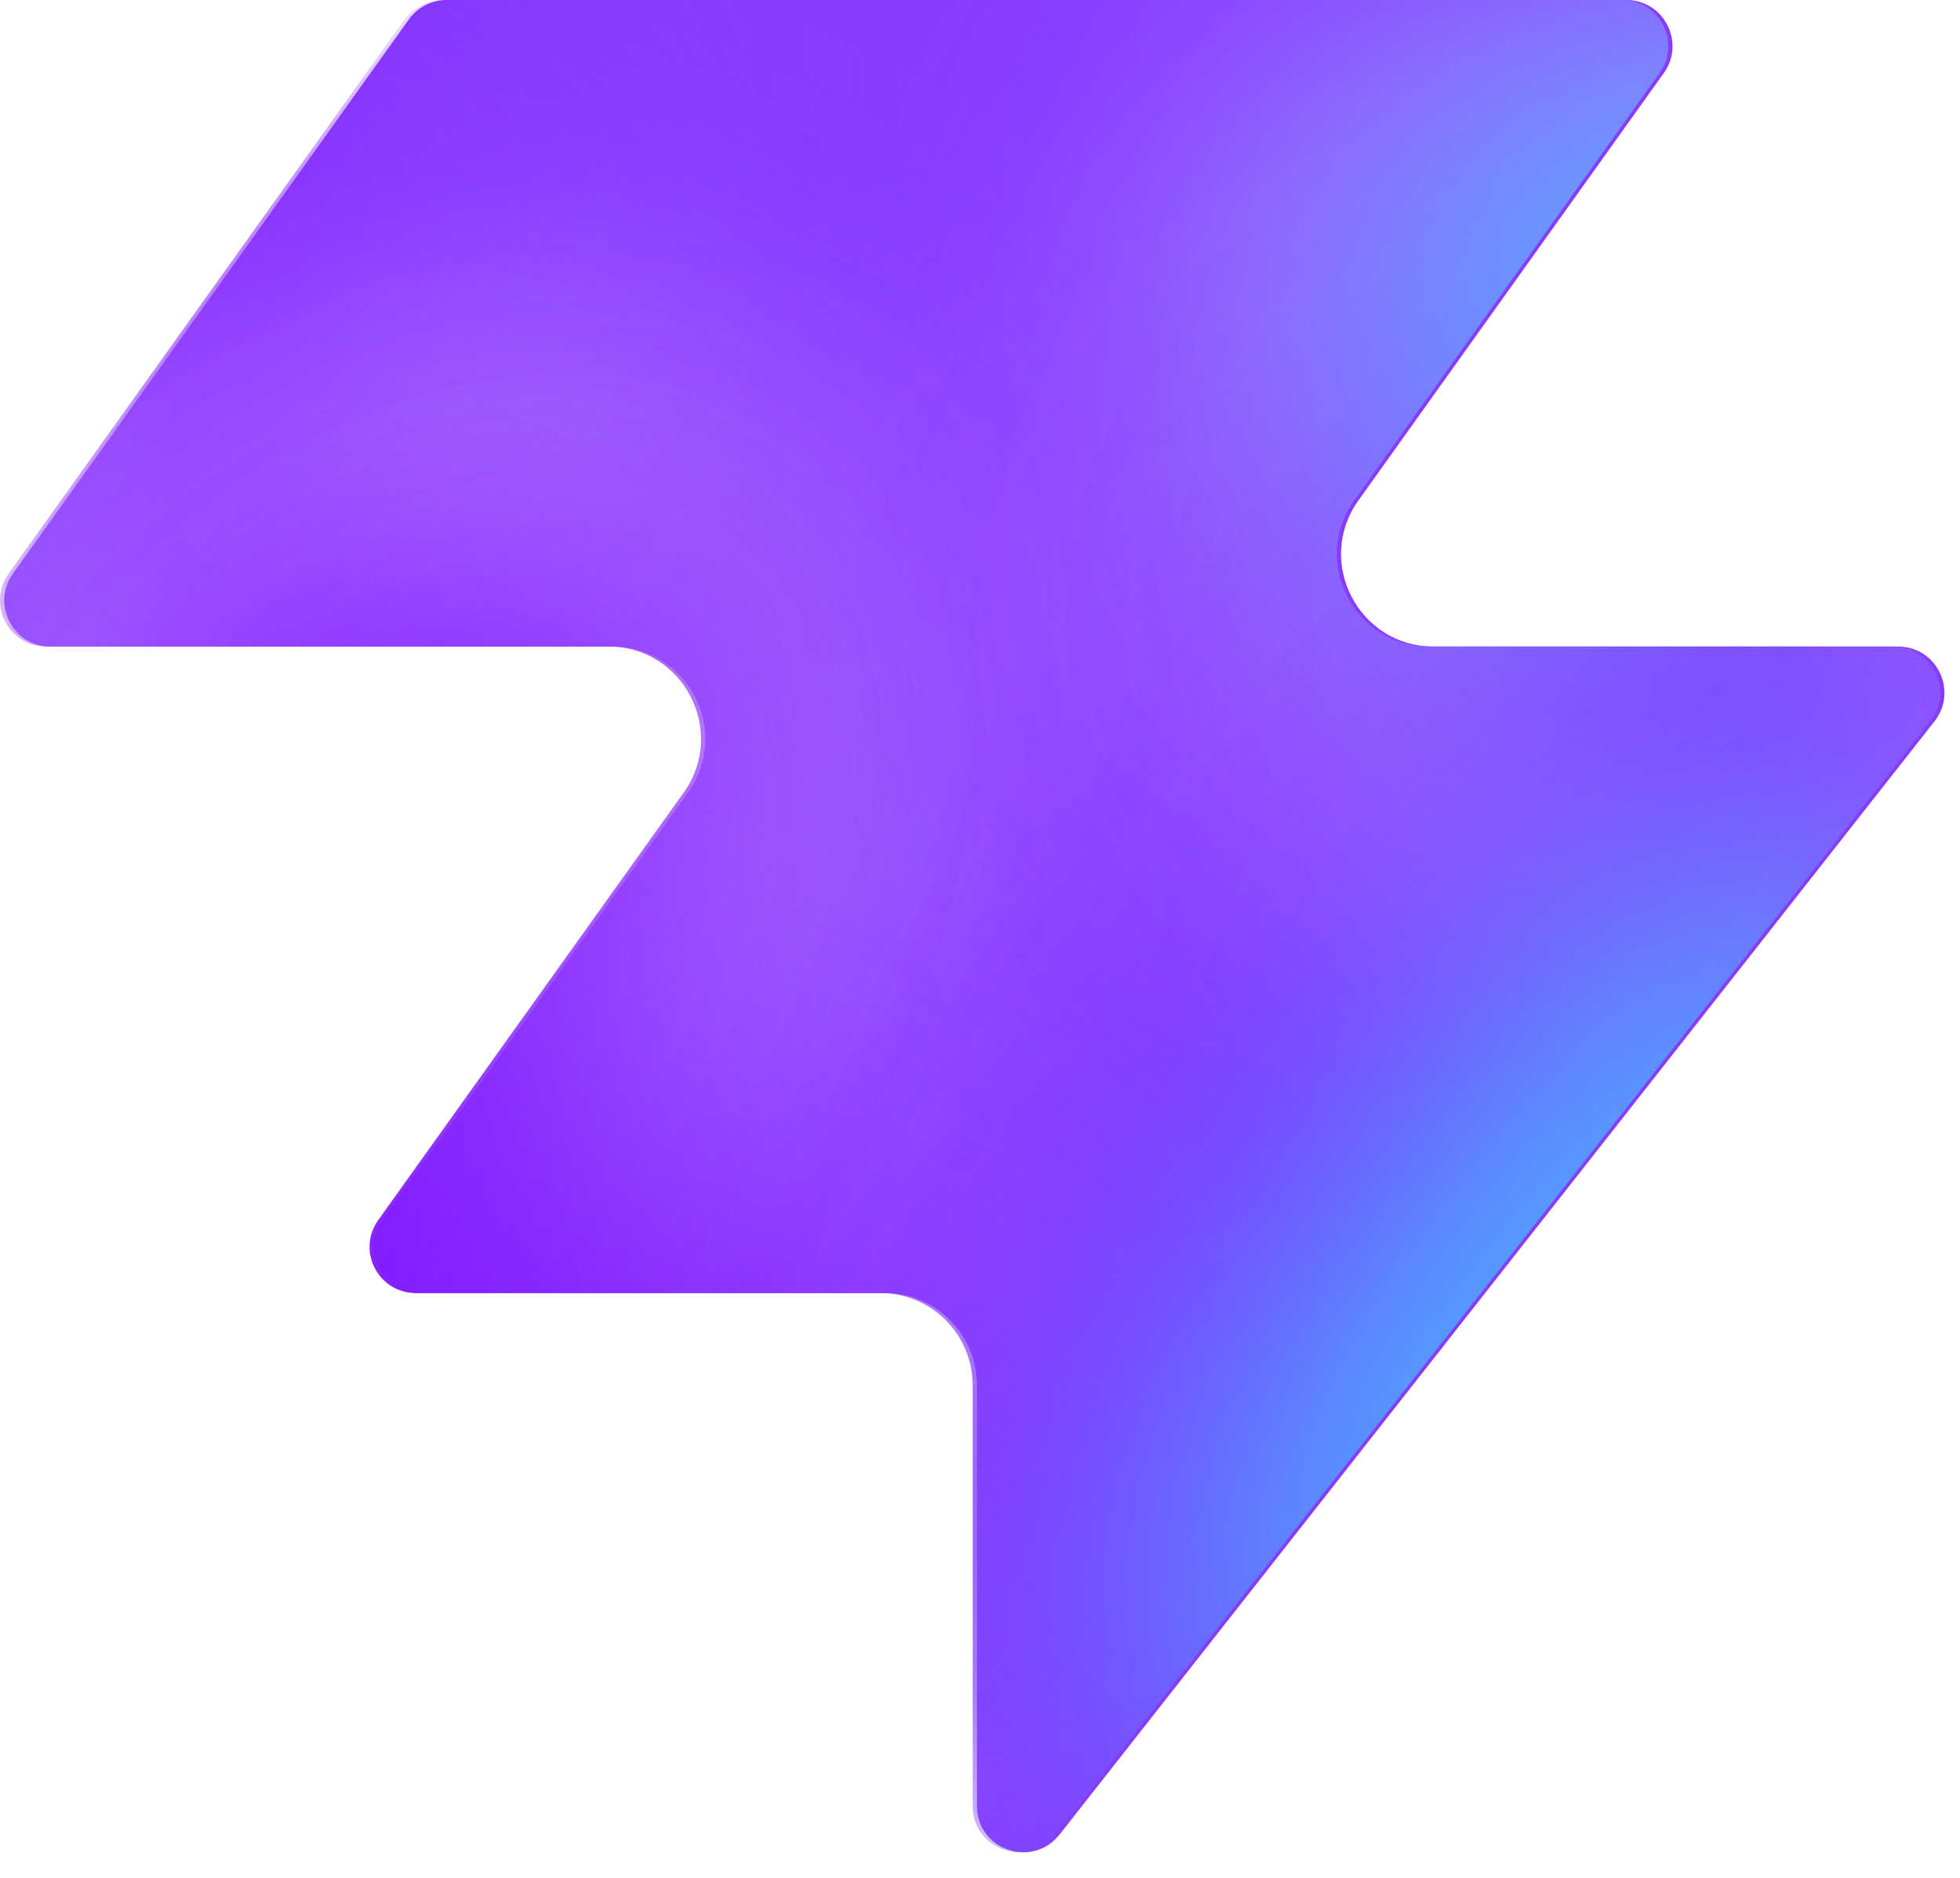
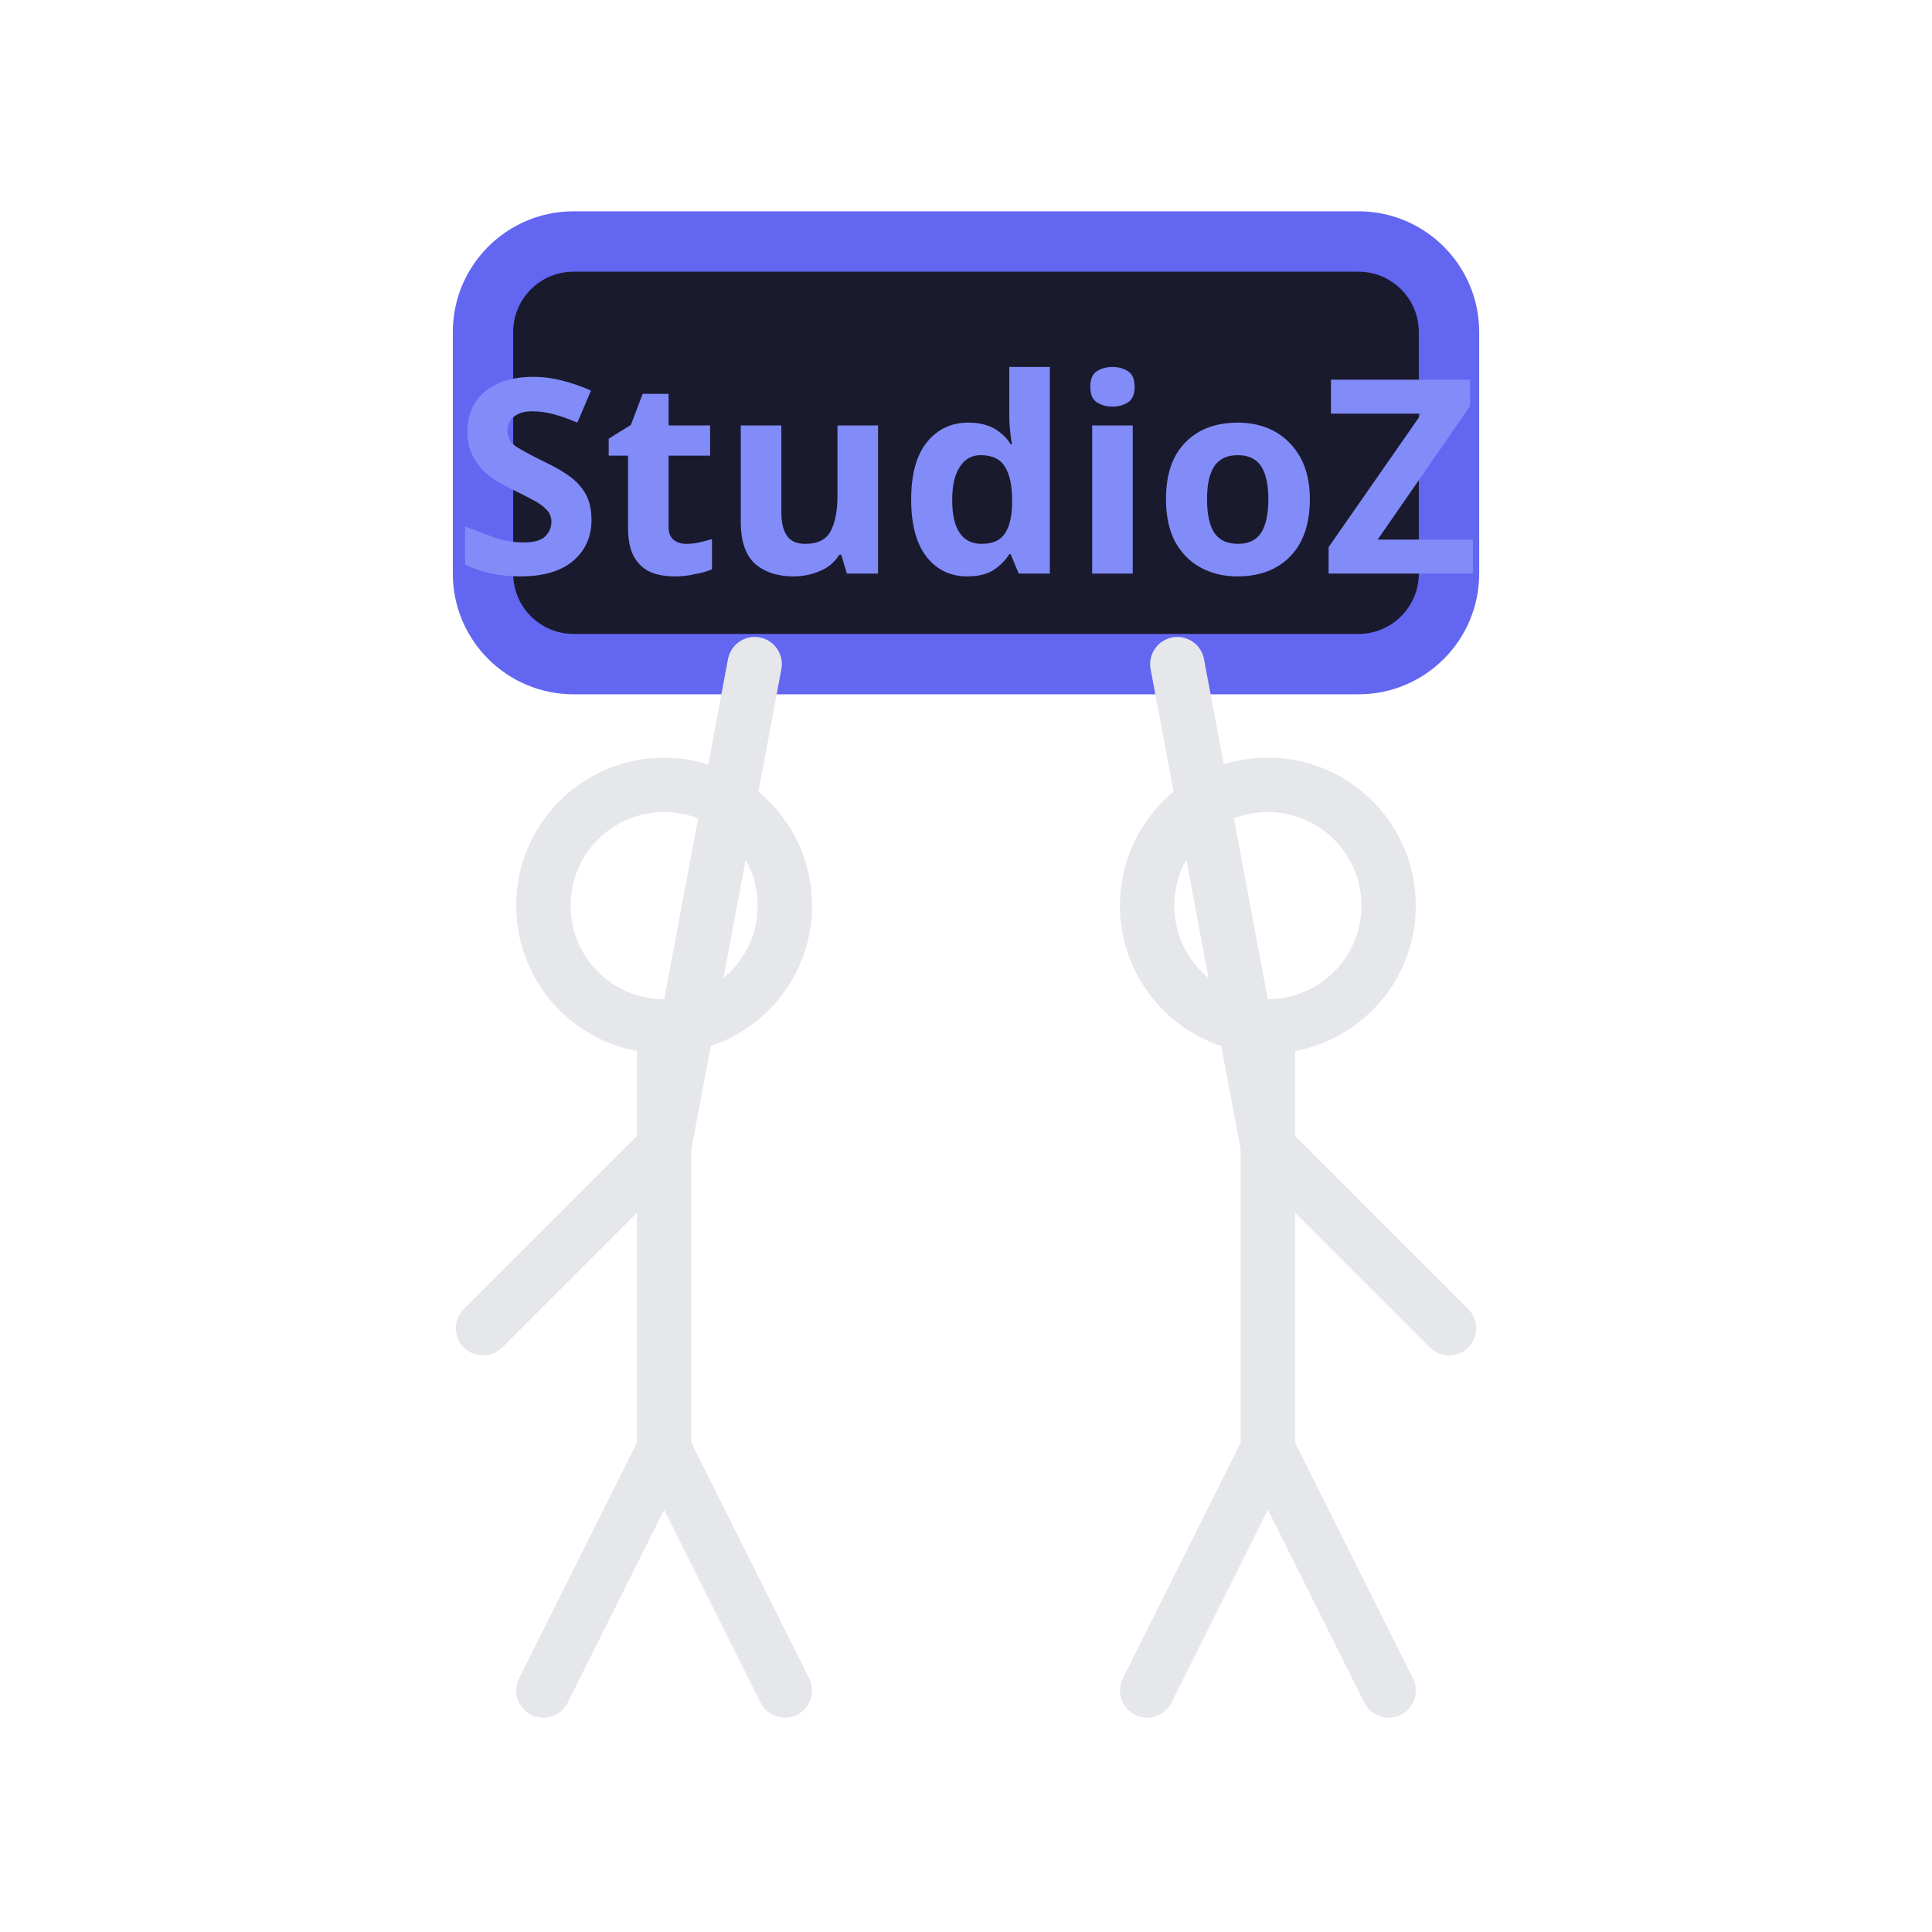
- <svg xmlns="http://www.w3.org/2000/svg" width="48" height="46" fill="none" viewBox="0 0 48 46">
-   <path fill="#863bff" d="M25.946 44.938c-.664.845-2.021.375-2.021-.698V33.937a2.26 2.26 0 0 0-2.262-2.262H10.287c-.92 0-1.456-1.04-.92-1.788l7.48-10.471c1.07-1.497 0-3.578-1.842-3.578H1.237c-.92 0-1.456-1.04-.92-1.788L10.013.474c.214-.297.556-.474.92-.474h28.894c.92 0 1.456 1.04.92 1.788l-7.48 10.471c-1.07 1.498 0 3.579 1.842 3.579h11.377c.943 0 1.473 1.088.89 1.83L25.947 44.94z" style="fill:#863bff;fill:color(display-p3 .525 .23 1);fill-opacity:1" />
-   <mask id="a" width="48" height="46" x="0" y="0" maskUnits="userSpaceOnUse" style="mask-type:alpha">
-     <path fill="#000" d="M25.842 44.938c-.664.844-2.021.375-2.021-.698V33.937a2.26 2.26 0 0 0-2.262-2.262H10.183c-.92 0-1.456-1.04-.92-1.788l7.48-10.471c1.07-1.498 0-3.579-1.842-3.579H1.133c-.92 0-1.456-1.04-.92-1.787L9.91.473c.214-.297.556-.474.92-.474h28.894c.92 0 1.456 1.04.92 1.788l-7.48 10.471c-1.07 1.498 0 3.578 1.842 3.578h11.377c.943 0 1.473 1.088.89 1.832L25.843 44.94z" style="fill:#000;fill-opacity:1" />
-   </mask>
-   <g mask="url(#a)">
-     <g filter="url(#b)">
-       <ellipse cx="5.508" cy="14.704" fill="#ede6ff" rx="5.508" ry="14.704" style="fill:#ede6ff;fill:color(display-p3 .927 .903 1);fill-opacity:1" transform="matrix(.00324 1 1 -.00324 -4.47 31.516)" />
-     </g>
-     <g filter="url(#c)">
-       <ellipse cx="10.399" cy="29.851" fill="#ede6ff" rx="10.399" ry="29.851" style="fill:#ede6ff;fill:color(display-p3 .927 .903 1);fill-opacity:1" transform="matrix(.00324 1 1 -.00324 -39.328 7.883)" />
-     </g>
-     <g filter="url(#d)">
-       <ellipse cx="5.508" cy="30.487" fill="#7e14ff" rx="5.508" ry="30.487" style="fill:#7e14ff;fill:color(display-p3 .492 .077 1);fill-opacity:1" transform="rotate(89.814 -25.913 -14.639)scale(1 -1)" />
-     </g>
-     <g filter="url(#e)">
-       <ellipse cx="5.508" cy="30.599" fill="#7e14ff" rx="5.508" ry="30.599" style="fill:#7e14ff;fill:color(display-p3 .492 .077 1);fill-opacity:1" transform="rotate(89.814 -32.644 -3.334)scale(1 -1)" />
-     </g>
-     <g filter="url(#f)">
-       <ellipse cx="5.508" cy="30.599" fill="#7e14ff" rx="5.508" ry="30.599" style="fill:#7e14ff;fill:color(display-p3 .492 .077 1);fill-opacity:1" transform="matrix(.00324 1 1 -.00324 -34.34 30.47)" />
-     </g>
-     <g filter="url(#g)">
-       <ellipse cx="14.072" cy="22.078" fill="#ede6ff" rx="14.072" ry="22.078" style="fill:#ede6ff;fill:color(display-p3 .927 .903 1);fill-opacity:1" transform="rotate(93.35 24.506 48.493)scale(-1 1)" />
-     </g>
-     <g filter="url(#h)">
-       <ellipse cx="3.47" cy="21.501" fill="#7e14ff" rx="3.47" ry="21.501" style="fill:#7e14ff;fill:color(display-p3 .492 .077 1);fill-opacity:1" transform="rotate(89.009 28.708 47.59)scale(-1 1)" />
-     </g>
-     <g filter="url(#i)">
-       <ellipse cx="3.47" cy="21.501" fill="#7e14ff" rx="3.47" ry="21.501" style="fill:#7e14ff;fill:color(display-p3 .492 .077 1);fill-opacity:1" transform="rotate(89.009 28.708 47.59)scale(-1 1)" />
-     </g>
-     <g filter="url(#j)">
-       <ellipse cx=".387" cy="8.972" fill="#7e14ff" rx="4.407" ry="29.108" style="fill:#7e14ff;fill:color(display-p3 .492 .077 1);fill-opacity:1" transform="rotate(39.51 .387 8.972)" />
-     </g>
-     <g filter="url(#k)">
-       <ellipse cx="47.523" cy="-6.092" fill="#7e14ff" rx="4.407" ry="29.108" style="fill:#7e14ff;fill:color(display-p3 .492 .077 1);fill-opacity:1" transform="rotate(37.892 47.523 -6.092)" />
-     </g>
-     <g filter="url(#l)">
-       <ellipse cx="41.412" cy="6.333" fill="#47bfff" rx="5.971" ry="9.665" style="fill:#47bfff;fill:color(display-p3 .28 .748 1);fill-opacity:1" transform="rotate(37.892 41.412 6.333)" />
-     </g>
-     <g filter="url(#m)">
-       <ellipse cx="-1.879" cy="38.332" fill="#7e14ff" rx="4.407" ry="29.108" style="fill:#7e14ff;fill:color(display-p3 .492 .077 1);fill-opacity:1" transform="rotate(37.892 -1.88 38.332)" />
-     </g>
-     <g filter="url(#n)">
-       <ellipse cx="-1.879" cy="38.332" fill="#7e14ff" rx="4.407" ry="29.108" style="fill:#7e14ff;fill:color(display-p3 .492 .077 1);fill-opacity:1" transform="rotate(37.892 -1.88 38.332)" />
-     </g>
-     <g filter="url(#o)">
-       <ellipse cx="35.651" cy="29.907" fill="#7e14ff" rx="4.407" ry="29.108" style="fill:#7e14ff;fill:color(display-p3 .492 .077 1);fill-opacity:1" transform="rotate(37.892 35.651 29.907)" />
-     </g>
-     <g filter="url(#p)">
-       <ellipse cx="38.418" cy="32.4" fill="#47bfff" rx="5.971" ry="15.297" style="fill:#47bfff;fill:color(display-p3 .28 .748 1);fill-opacity:1" transform="rotate(37.892 38.418 32.4)" />
-     </g>
-   </g>
-   <defs>
-     <filter id="b" width="60.045" height="41.654" x="-19.77" y="16.149" color-interpolation-filters="sRGB" filterUnits="userSpaceOnUse">
-       <feFlood flood-opacity="0" result="BackgroundImageFix" />
-       <feBlend in="SourceGraphic" in2="BackgroundImageFix" result="shape" />
-       <feGaussianBlur result="effect1_foregroundBlur_2002_17158" stdDeviation="7.659" />
-     </filter>
-     <filter id="c" width="90.34" height="51.437" x="-54.613" y="-7.533" color-interpolation-filters="sRGB" filterUnits="userSpaceOnUse">
-       <feFlood flood-opacity="0" result="BackgroundImageFix" />
-       <feBlend in="SourceGraphic" in2="BackgroundImageFix" result="shape" />
-       <feGaussianBlur result="effect1_foregroundBlur_2002_17158" stdDeviation="7.659" />
-     </filter>
-     <filter id="d" width="79.355" height="29.4" x="-49.64" y="2.03" color-interpolation-filters="sRGB" filterUnits="userSpaceOnUse">
-       <feFlood flood-opacity="0" result="BackgroundImageFix" />
-       <feBlend in="SourceGraphic" in2="BackgroundImageFix" result="shape" />
-       <feGaussianBlur result="effect1_foregroundBlur_2002_17158" stdDeviation="4.596" />
-     </filter>
-     <filter id="e" width="79.579" height="29.4" x="-45.045" y="20.029" color-interpolation-filters="sRGB" filterUnits="userSpaceOnUse">
-       <feFlood flood-opacity="0" result="BackgroundImageFix" />
-       <feBlend in="SourceGraphic" in2="BackgroundImageFix" result="shape" />
-       <feGaussianBlur result="effect1_foregroundBlur_2002_17158" stdDeviation="4.596" />
-     </filter>
-     <filter id="f" width="79.579" height="29.4" x="-43.513" y="21.178" color-interpolation-filters="sRGB" filterUnits="userSpaceOnUse">
-       <feFlood flood-opacity="0" result="BackgroundImageFix" />
-       <feBlend in="SourceGraphic" in2="BackgroundImageFix" result="shape" />
-       <feGaussianBlur result="effect1_foregroundBlur_2002_17158" stdDeviation="4.596" />
-     </filter>
-     <filter id="g" width="74.749" height="58.852" x="15.756" y="-17.901" color-interpolation-filters="sRGB" filterUnits="userSpaceOnUse">
-       <feFlood flood-opacity="0" result="BackgroundImageFix" />
-       <feBlend in="SourceGraphic" in2="BackgroundImageFix" result="shape" />
-       <feGaussianBlur result="effect1_foregroundBlur_2002_17158" stdDeviation="7.659" />
-     </filter>
-     <filter id="h" width="61.377" height="25.362" x="23.548" y="2.284" color-interpolation-filters="sRGB" filterUnits="userSpaceOnUse">
-       <feFlood flood-opacity="0" result="BackgroundImageFix" />
-       <feBlend in="SourceGraphic" in2="BackgroundImageFix" result="shape" />
-       <feGaussianBlur result="effect1_foregroundBlur_2002_17158" stdDeviation="4.596" />
-     </filter>
-     <filter id="i" width="61.377" height="25.362" x="23.548" y="2.284" color-interpolation-filters="sRGB" filterUnits="userSpaceOnUse">
-       <feFlood flood-opacity="0" result="BackgroundImageFix" />
-       <feBlend in="SourceGraphic" in2="BackgroundImageFix" result="shape" />
-       <feGaussianBlur result="effect1_foregroundBlur_2002_17158" stdDeviation="4.596" />
-     </filter>
-     <filter id="j" width="56.045" height="63.649" x="-27.636" y="-22.853" color-interpolation-filters="sRGB" filterUnits="userSpaceOnUse">
-       <feFlood flood-opacity="0" result="BackgroundImageFix" />
-       <feBlend in="SourceGraphic" in2="BackgroundImageFix" result="shape" />
-       <feGaussianBlur result="effect1_foregroundBlur_2002_17158" stdDeviation="4.596" />
-     </filter>
-     <filter id="k" width="54.814" height="64.646" x="20.116" y="-38.415" color-interpolation-filters="sRGB" filterUnits="userSpaceOnUse">
-       <feFlood flood-opacity="0" result="BackgroundImageFix" />
-       <feBlend in="SourceGraphic" in2="BackgroundImageFix" result="shape" />
-       <feGaussianBlur result="effect1_foregroundBlur_2002_17158" stdDeviation="4.596" />
-     </filter>
-     <filter id="l" width="33.541" height="35.313" x="24.641" y="-11.323" color-interpolation-filters="sRGB" filterUnits="userSpaceOnUse">
-       <feFlood flood-opacity="0" result="BackgroundImageFix" />
-       <feBlend in="SourceGraphic" in2="BackgroundImageFix" result="shape" />
-       <feGaussianBlur result="effect1_foregroundBlur_2002_17158" stdDeviation="4.596" />
-     </filter>
-     <filter id="m" width="54.814" height="64.646" x="-29.286" y="6.009" color-interpolation-filters="sRGB" filterUnits="userSpaceOnUse">
-       <feFlood flood-opacity="0" result="BackgroundImageFix" />
-       <feBlend in="SourceGraphic" in2="BackgroundImageFix" result="shape" />
-       <feGaussianBlur result="effect1_foregroundBlur_2002_17158" stdDeviation="4.596" />
-     </filter>
-     <filter id="n" width="54.814" height="64.646" x="-29.286" y="6.009" color-interpolation-filters="sRGB" filterUnits="userSpaceOnUse">
-       <feFlood flood-opacity="0" result="BackgroundImageFix" />
-       <feBlend in="SourceGraphic" in2="BackgroundImageFix" result="shape" />
-       <feGaussianBlur result="effect1_foregroundBlur_2002_17158" stdDeviation="4.596" />
-     </filter>
-     <filter id="o" width="54.814" height="64.646" x="8.244" y="-2.416" color-interpolation-filters="sRGB" filterUnits="userSpaceOnUse">
-       <feFlood flood-opacity="0" result="BackgroundImageFix" />
-       <feBlend in="SourceGraphic" in2="BackgroundImageFix" result="shape" />
-       <feGaussianBlur result="effect1_foregroundBlur_2002_17158" stdDeviation="4.596" />
-     </filter>
-     <filter id="p" width="39.409" height="43.623" x="18.713" y="10.588" color-interpolation-filters="sRGB" filterUnits="userSpaceOnUse">
-       <feFlood flood-opacity="0" result="BackgroundImageFix" />
-       <feBlend in="SourceGraphic" in2="BackgroundImageFix" result="shape" />
-       <feGaussianBlur result="effect1_foregroundBlur_2002_17158" stdDeviation="4.596" />
-     </filter>
-   </defs>
+ <svg xmlns="http://www.w3.org/2000/svg" viewBox="0 0 64 64" fill="none">
+   <rect x="16" y="8" width="32" height="14" rx="3" stroke="#6366f1" stroke-width="2" fill="#1a1a2e" />
+   <text x="32" y="19" text-anchor="middle" font-family="system-ui, sans-serif" font-size="9" font-weight="700" fill="#818cf8">StudioZ</text>
+   <circle cx="22" cy="30" r="4" stroke="#e5e7eb" stroke-width="1.8" />
+   <line x1="22" y1="34" x2="22" y2="48" stroke="#e5e7eb" stroke-width="1.8" stroke-linecap="round" />
+   <line x1="22" y1="38" x2="16" y2="44" stroke="#e5e7eb" stroke-width="1.8" stroke-linecap="round" />
+   <line x1="22" y1="38" x2="25" y2="22" stroke="#e5e7eb" stroke-width="1.8" stroke-linecap="round" />
+   <line x1="22" y1="48" x2="18" y2="56" stroke="#e5e7eb" stroke-width="1.8" stroke-linecap="round" />
+   <line x1="22" y1="48" x2="26" y2="56" stroke="#e5e7eb" stroke-width="1.8" stroke-linecap="round" />
+   <circle cx="42" cy="30" r="4" stroke="#e5e7eb" stroke-width="1.8" />
+   <line x1="42" y1="34" x2="42" y2="48" stroke="#e5e7eb" stroke-width="1.8" stroke-linecap="round" />
+   <line x1="42" y1="38" x2="48" y2="44" stroke="#e5e7eb" stroke-width="1.8" stroke-linecap="round" />
+   <line x1="42" y1="38" x2="39" y2="22" stroke="#e5e7eb" stroke-width="1.8" stroke-linecap="round" />
+   <line x1="42" y1="48" x2="38" y2="56" stroke="#e5e7eb" stroke-width="1.8" stroke-linecap="round" />
+   <line x1="42" y1="48" x2="46" y2="56" stroke="#e5e7eb" stroke-width="1.8" stroke-linecap="round" />
</svg>
